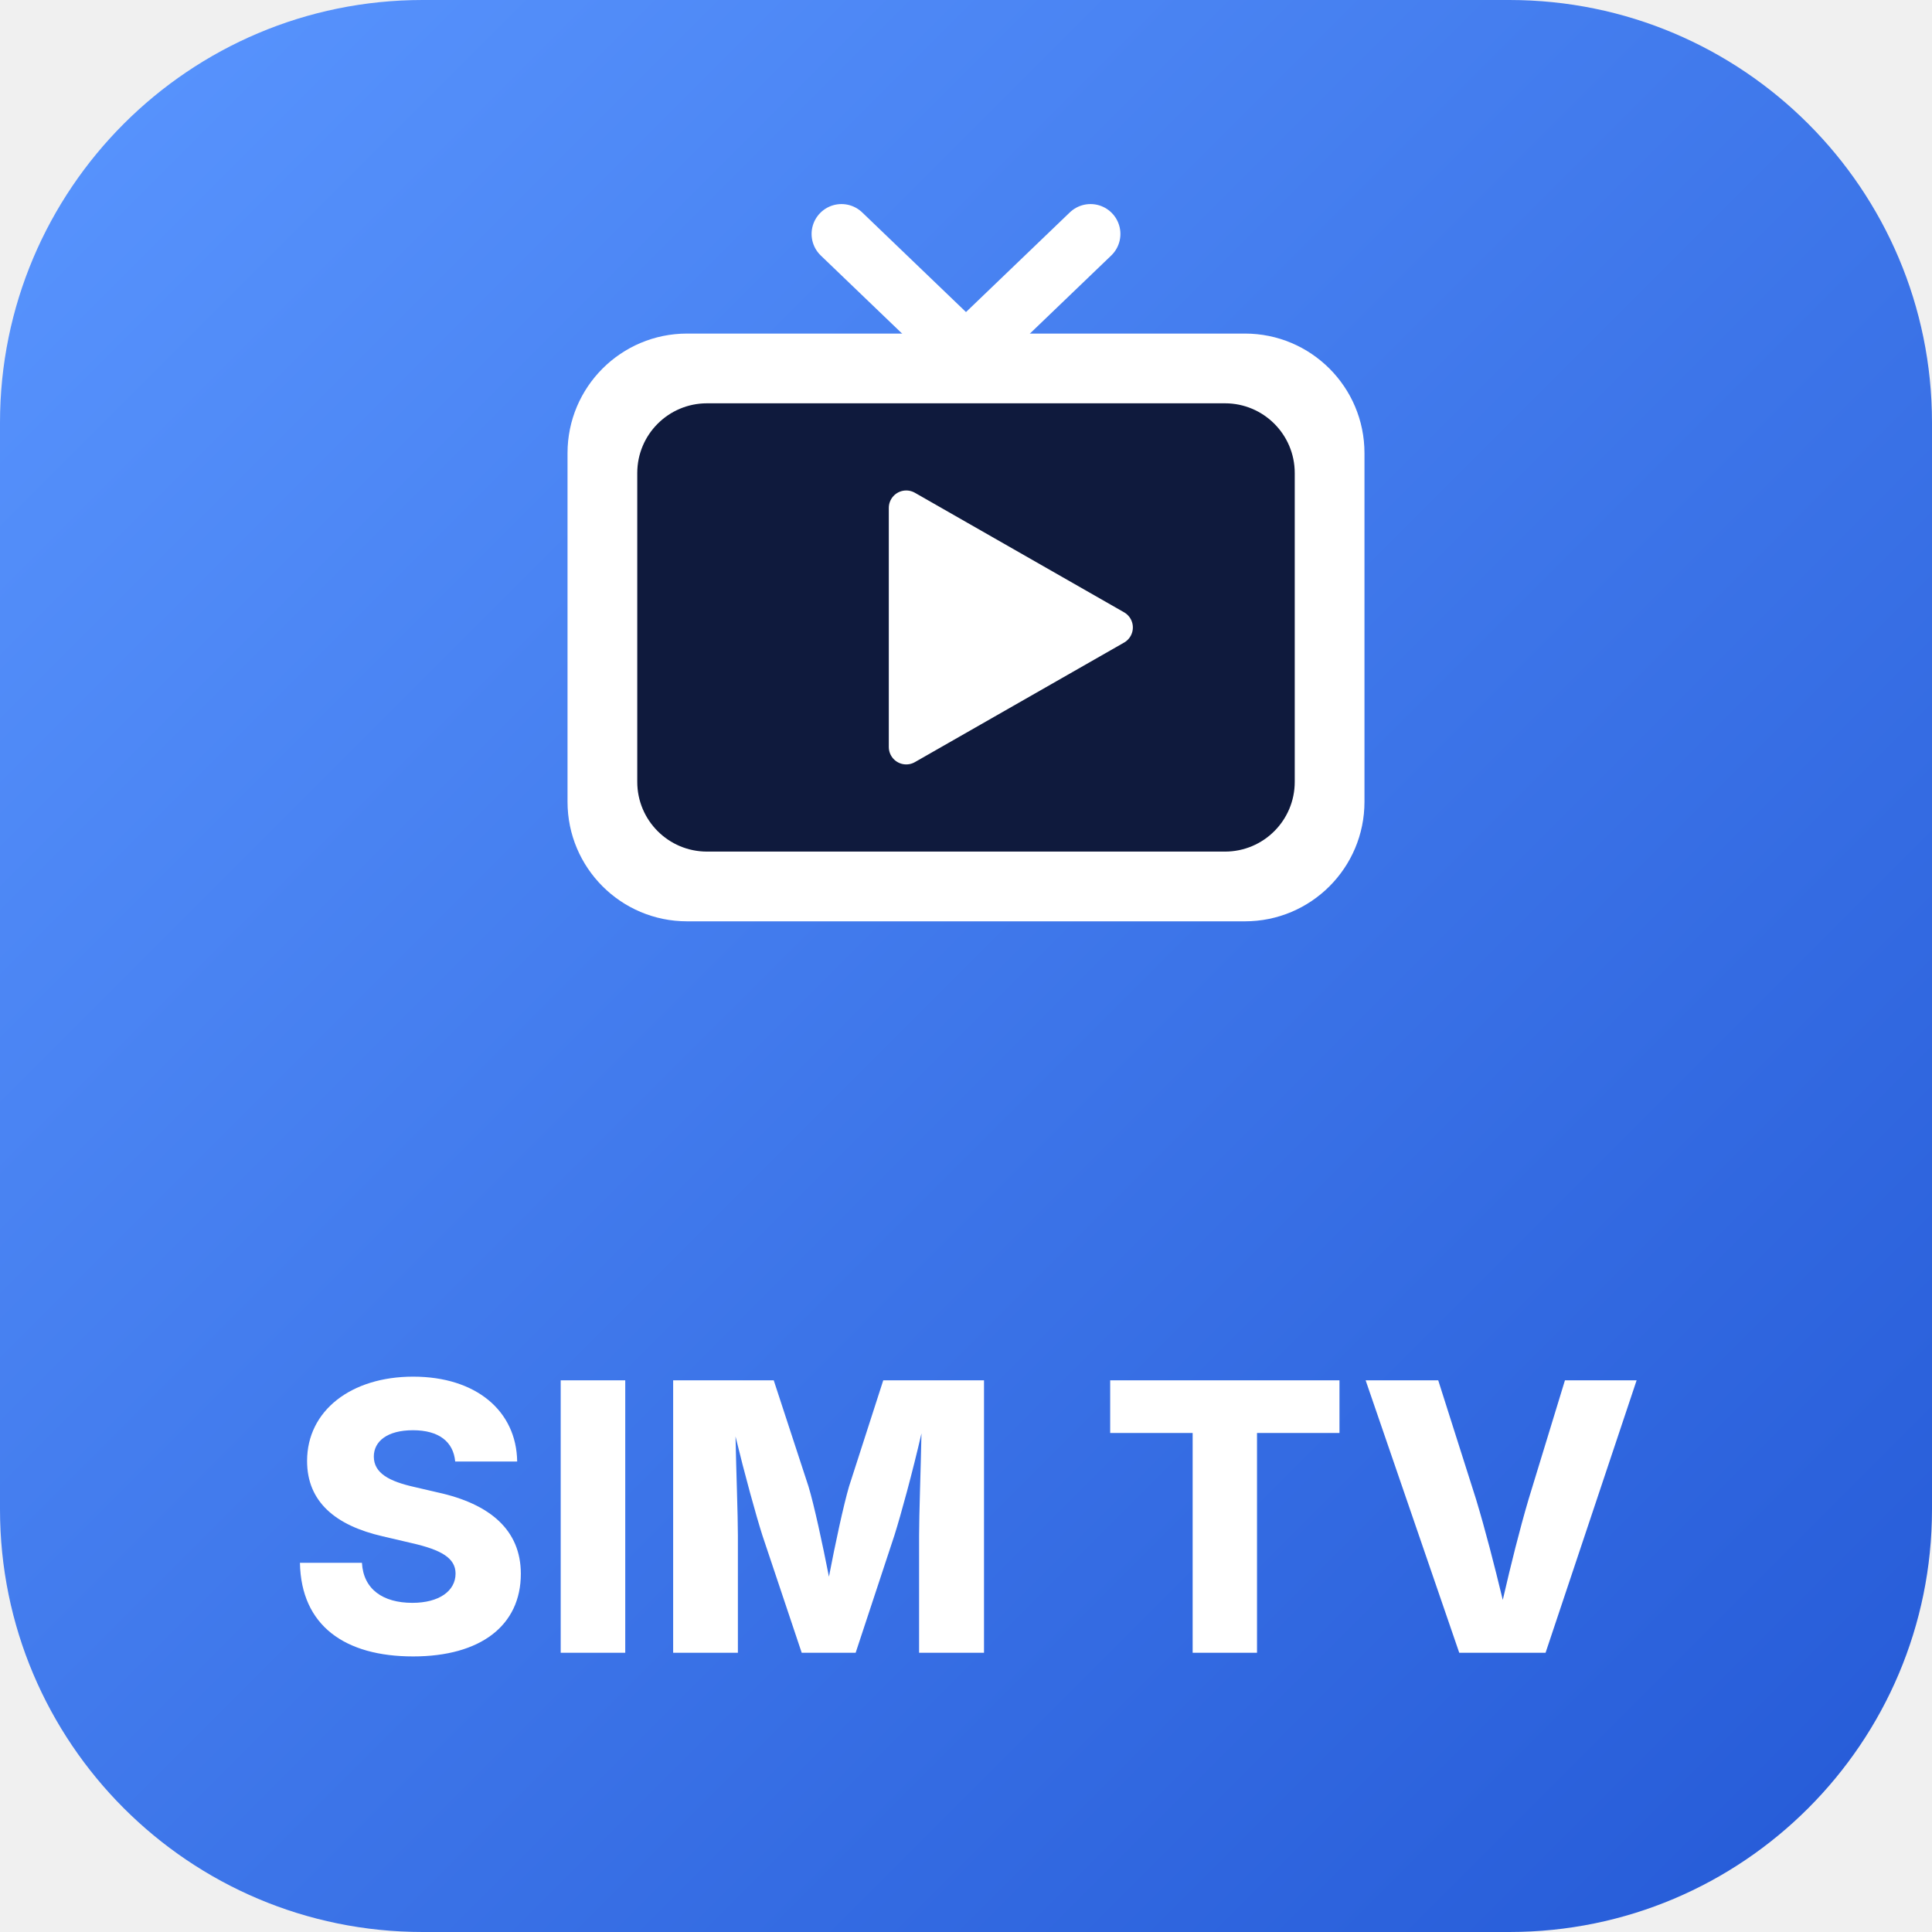
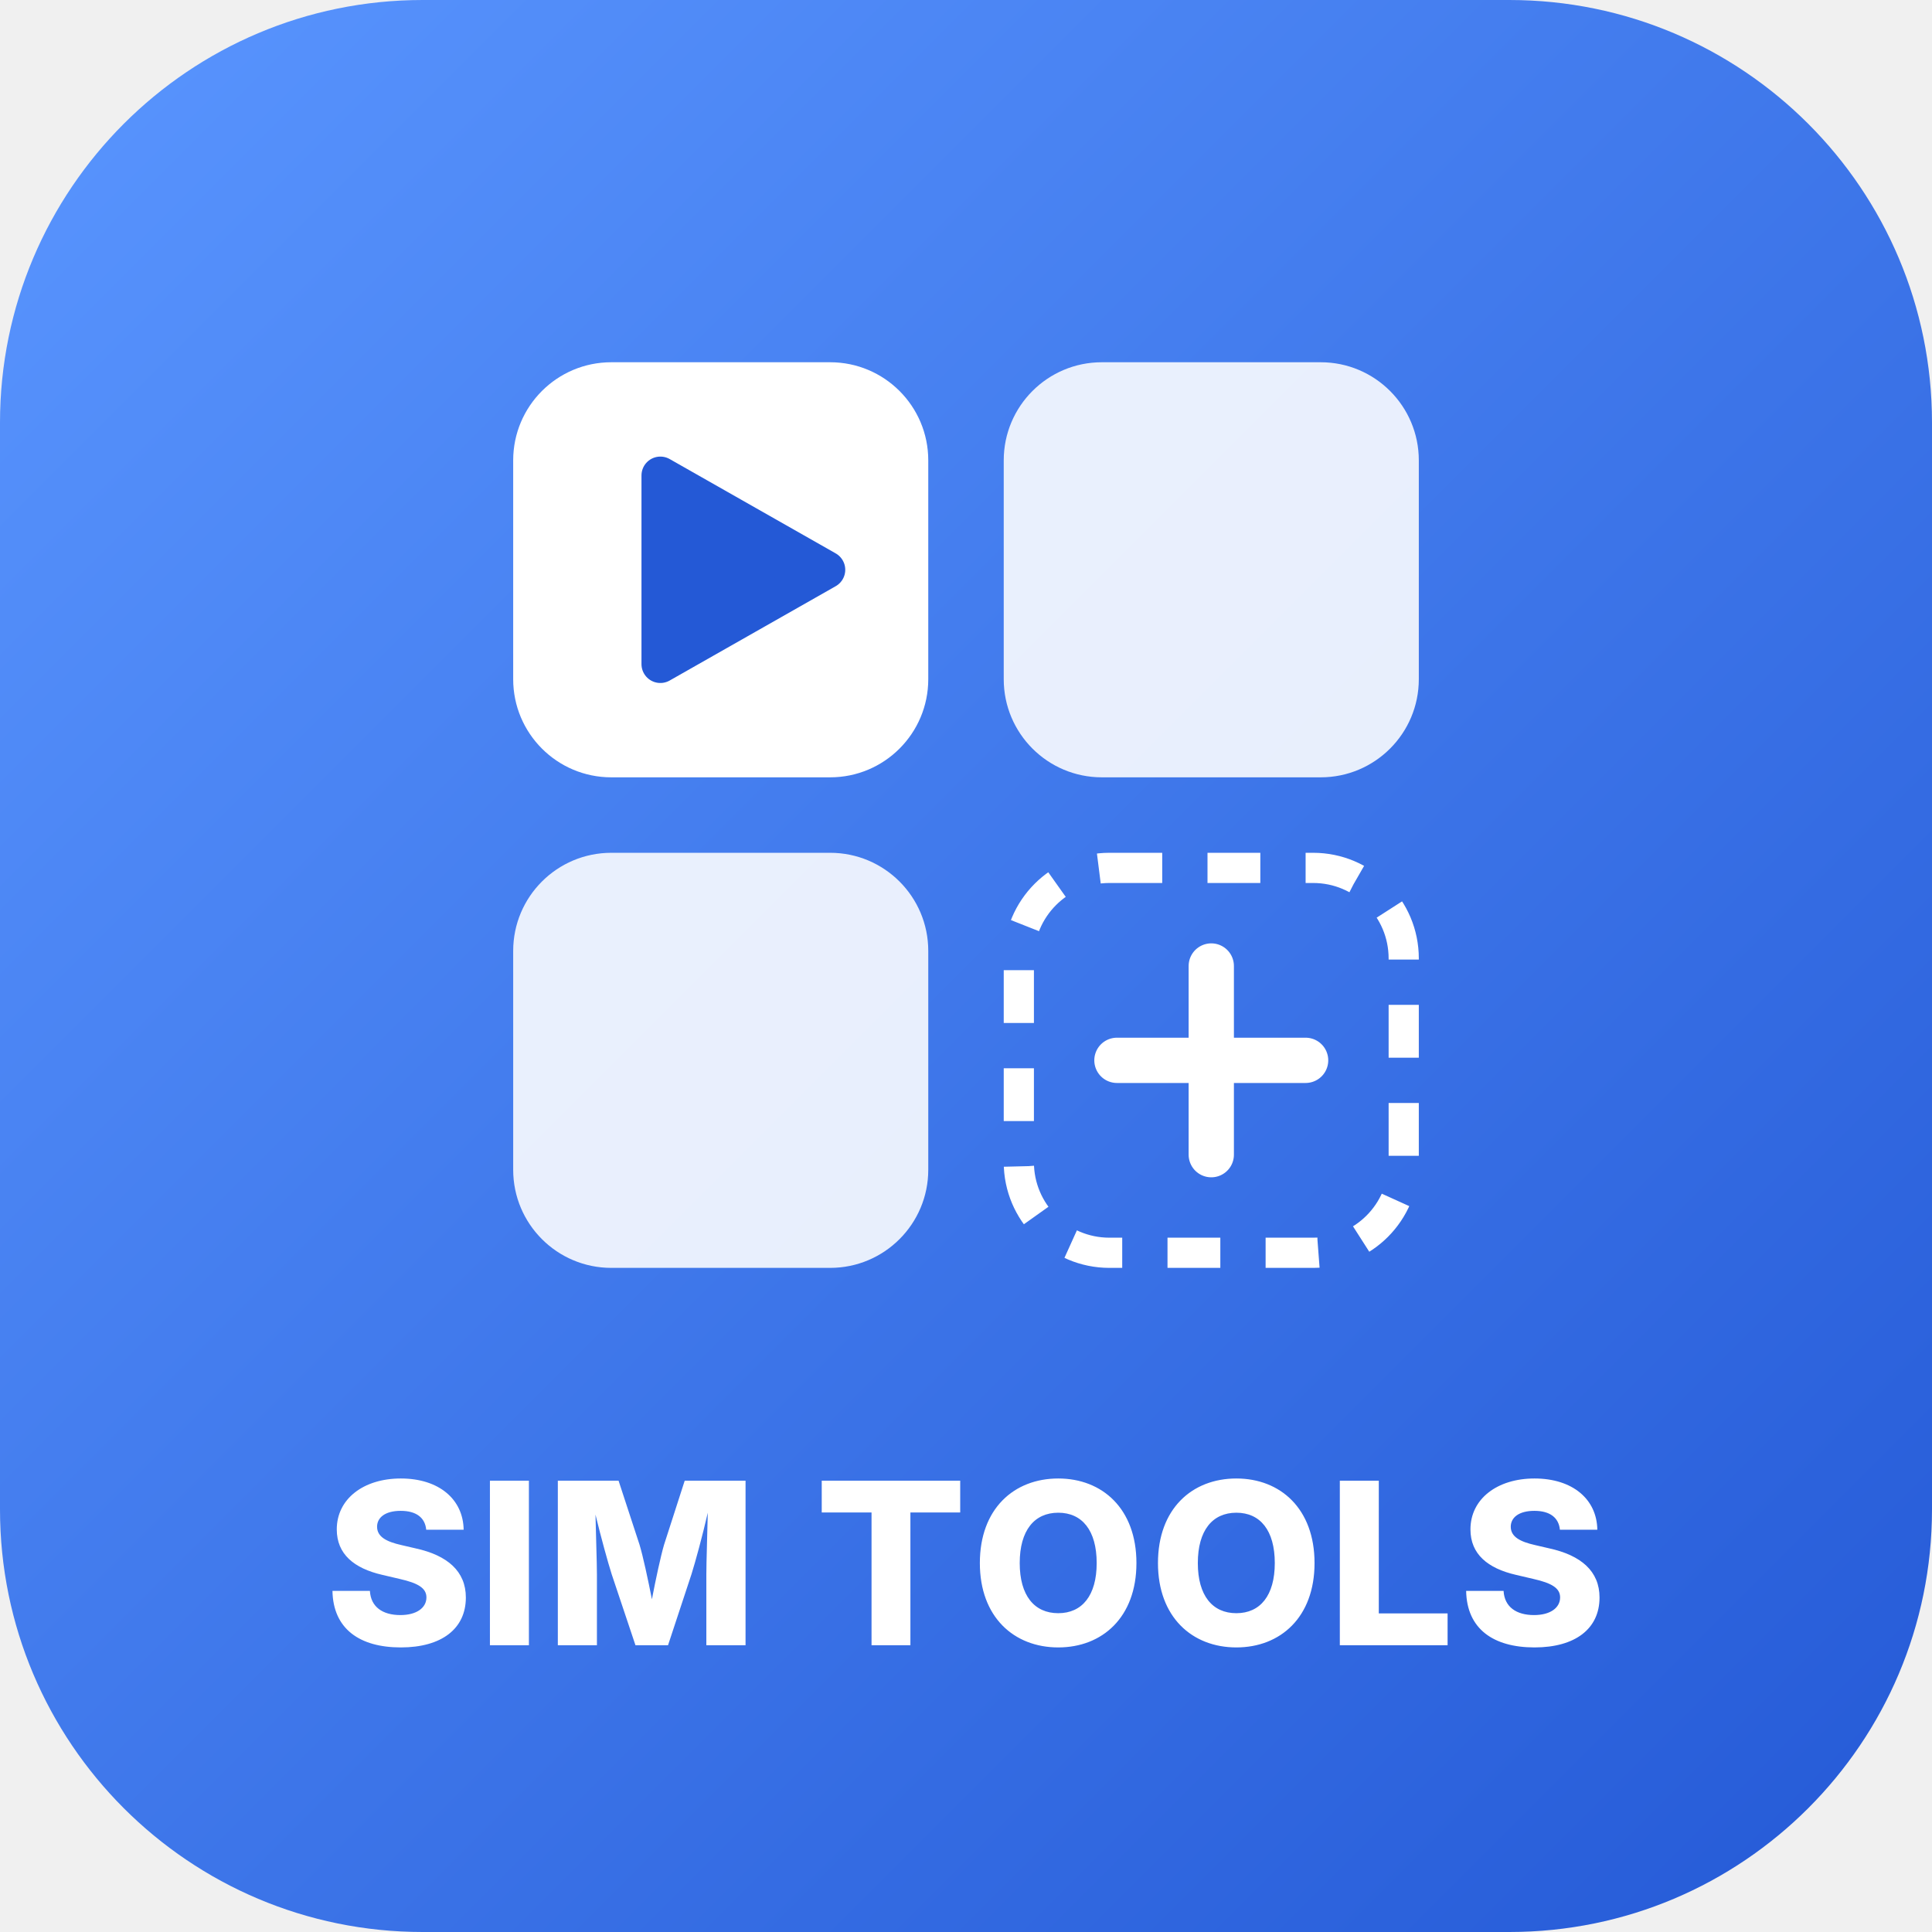
<svg xmlns="http://www.w3.org/2000/svg" viewBox="0 0 512 512" width="512" height="512">
  <defs>
    <linearGradient id="bg" x1="0" y1="0" x2="1" y2="1">
      <stop offset="0" stop-color="#5a96ff" />
      <stop offset="1" stop-color="#2459d6" />
    </linearGradient>
  </defs>
  <rect width="512" height="512" rx="112" fill="url(#bg)" />
-   <g transform="translate(256 62) scale(0.66) translate(-256 -128)">
-     <path d="M206 128 L256 176 L306 128" fill="none" stroke="#fff" stroke-width="24" stroke-linecap="round" stroke-linejoin="round" />
-     <rect x="96" y="168" width="320" height="236" rx="48" fill="#fff" />
-     <rect x="124" y="196" width="264" height="180" rx="28" fill="#0f1a3d" />
-     <path d="M232 238 L232 334 L316 286 Z" fill="#fff" stroke="#fff" stroke-width="14" stroke-linejoin="round" />
-   </g>
-   <path d="M109.485 438.969C127.366 438.969 138.027 430.78 138.027 417.066C138.027 405.533 129.935 398.555 115.978 395.502L109.727 394.048C103.282 392.594 99.066 390.462 99.066 386.004C99.066 381.982 102.604 379.026 109.437 379.026C116.318 379.026 120.146 382.079 120.631 387.312H137.058C136.864 373.938 126.203 364.827 109.485 364.827C93.106 364.827 81.379 373.792 81.379 387.167C81.379 398.022 88.938 404.273 101.392 407.132L109.049 408.925C116.948 410.718 120.727 412.898 120.727 417.017C120.727 421.621 116.366 424.771 109.291 424.771C101.489 424.771 96.304 421.185 95.917 414.158H79.489C79.78 430.828 91.41 438.969 109.485 438.969ZM165.697 365.796H148.591V438.0H165.697ZM178.393 438.0H195.548V406.889C195.548 401.511 195.112 390.171 194.918 380.673C197.389 390.85 200.345 401.559 202.041 406.889L212.46 438.0H226.755L237.028 406.889C238.773 401.365 241.826 390.171 244.2 379.85C244.006 389.59 243.57 401.414 243.57 406.889V438.0H260.773V365.796H234.072L225.011 393.903C223.557 398.845 221.328 409.216 219.68 417.841C217.984 409.216 215.755 398.845 214.253 393.903L205.046 365.796H178.393ZM294.21 379.753H316.065V438.0H333.122V379.753H354.977V365.796H294.21ZM386.717 438.0H409.59L433.722 365.796H414.727L405.083 397.343C402.66 405.581 400.48 414.352 398.251 423.995C395.925 414.401 393.647 405.533 391.176 397.343L381.145 365.796H361.907Z" fill="#fff" />
+   <rect x="136" y="96" width="110" height="110" rx="26" fill="#fff" />
+   <path d="M175 126 L175 176 L219 151 Z" fill="#2459d6" stroke="#2459d6" stroke-width="10" stroke-linejoin="round" />
+   <rect x="266" y="96" width="110" height="110" rx="26" fill="#fff" fill-opacity=".88" />
+   <rect x="136" y="226" width="110" height="110" rx="26" fill="#fff" fill-opacity=".88" />
+   <rect x="270" y="230" width="102" height="102" rx="24" fill="none" stroke="#fff" stroke-width="8" stroke-dasharray="14 12" />
+   <path d="M321 256 V306 M296 281 H346" stroke="#fff" stroke-width="12" stroke-linecap="round" />
+   <path d="M106.22 436.585C117.018 436.585 123.456 431.64 123.456 423.359C123.456 416.394 118.569 412.18 110.141 410.337L106.367 409.459C102.475 408.581 99.929 407.294 99.929 404.601C99.929 402.173 102.065 400.388 106.191 400.388C110.346 400.388 112.658 402.231 112.951 405.392H122.871C122.754 397.315 116.316 391.814 106.22 391.814C96.33 391.814 89.248 397.227 89.248 405.304C89.248 411.859 93.813 415.633 101.334 417.36L105.957 418.443C110.727 419.525 113.009 420.842 113.009 423.329C113.009 426.109 110.376 428.011 106.103 428.011C101.392 428.011 98.261 425.846 98.027 421.603H88.107C88.282 431.669 95.305 436.585 106.22 436.585ZM140.165 392.399H129.835V436.0H140.165ZM147.831 436.0H158.19V417.214C158.19 413.965 157.927 407.118 157.81 401.383C159.302 407.528 161.087 413.995 162.112 417.214L168.403 436.0H177.035L183.239 417.214C184.292 413.878 186.136 407.118 187.57 400.885C187.453 406.767 187.189 413.907 187.189 417.214V436.0H197.578V392.399H181.454L175.982 409.371C175.104 412.356 173.758 418.618 172.763 423.827C171.739 418.618 170.393 412.356 169.486 409.371L163.926 392.399H147.831ZM217.769 400.827H230.966V436.0H241.266V400.827H254.464V392.399H217.769ZM280.449 436.585C292.124 436.585 301.167 428.597 301.167 414.229C301.167 399.832 292.124 391.814 280.449 391.814C268.715 391.814 259.672 399.832 259.672 414.229C259.672 428.538 268.715 436.585 280.449 436.585ZM280.449 427.514C274.099 427.514 270.236 422.832 270.236 414.229C270.236 405.596 274.099 400.885 280.449 400.885C286.769 400.885 290.632 405.567 290.632 414.229C290.632 422.832 286.769 427.514 280.449 427.514ZM327.649 436.585C339.325 436.585 348.367 428.597 348.367 414.229C348.367 399.832 339.325 391.814 327.649 391.814C315.915 391.814 306.873 399.832 306.873 414.229C306.873 428.538 315.915 436.585 327.649 436.585ZM327.649 427.514C321.299 427.514 317.436 422.832 317.436 414.229C317.436 405.596 321.299 400.885 327.649 400.885C333.97 400.885 337.832 405.567 337.832 414.229C337.832 422.832 333.97 427.514 327.649 427.514ZM355.068 436.0H383.628V427.572H365.398V392.399H355.068ZM406.658 436.585C417.455 436.585 423.893 431.64 423.893 423.359C423.893 416.394 419.006 412.18 410.579 410.337L406.804 409.459C402.912 408.581 400.366 407.294 400.366 404.601C400.366 402.173 402.502 400.388 406.628 400.388C410.784 400.388 413.095 402.231 413.388 405.392H423.308C423.191 397.315 416.753 391.814 406.658 391.814C396.767 391.814 389.685 397.227 389.685 405.304C389.685 411.859 394.25 415.633 401.771 417.36L406.394 418.443C411.164 419.525 413.446 420.842 413.446 423.329C413.446 426.109 410.813 428.011 406.54 428.011C401.829 428.011 398.698 425.846 398.464 421.603H388.544C388.72 431.669 395.743 436.585 406.658 436.585Z" fill="#fff" />
</svg>
